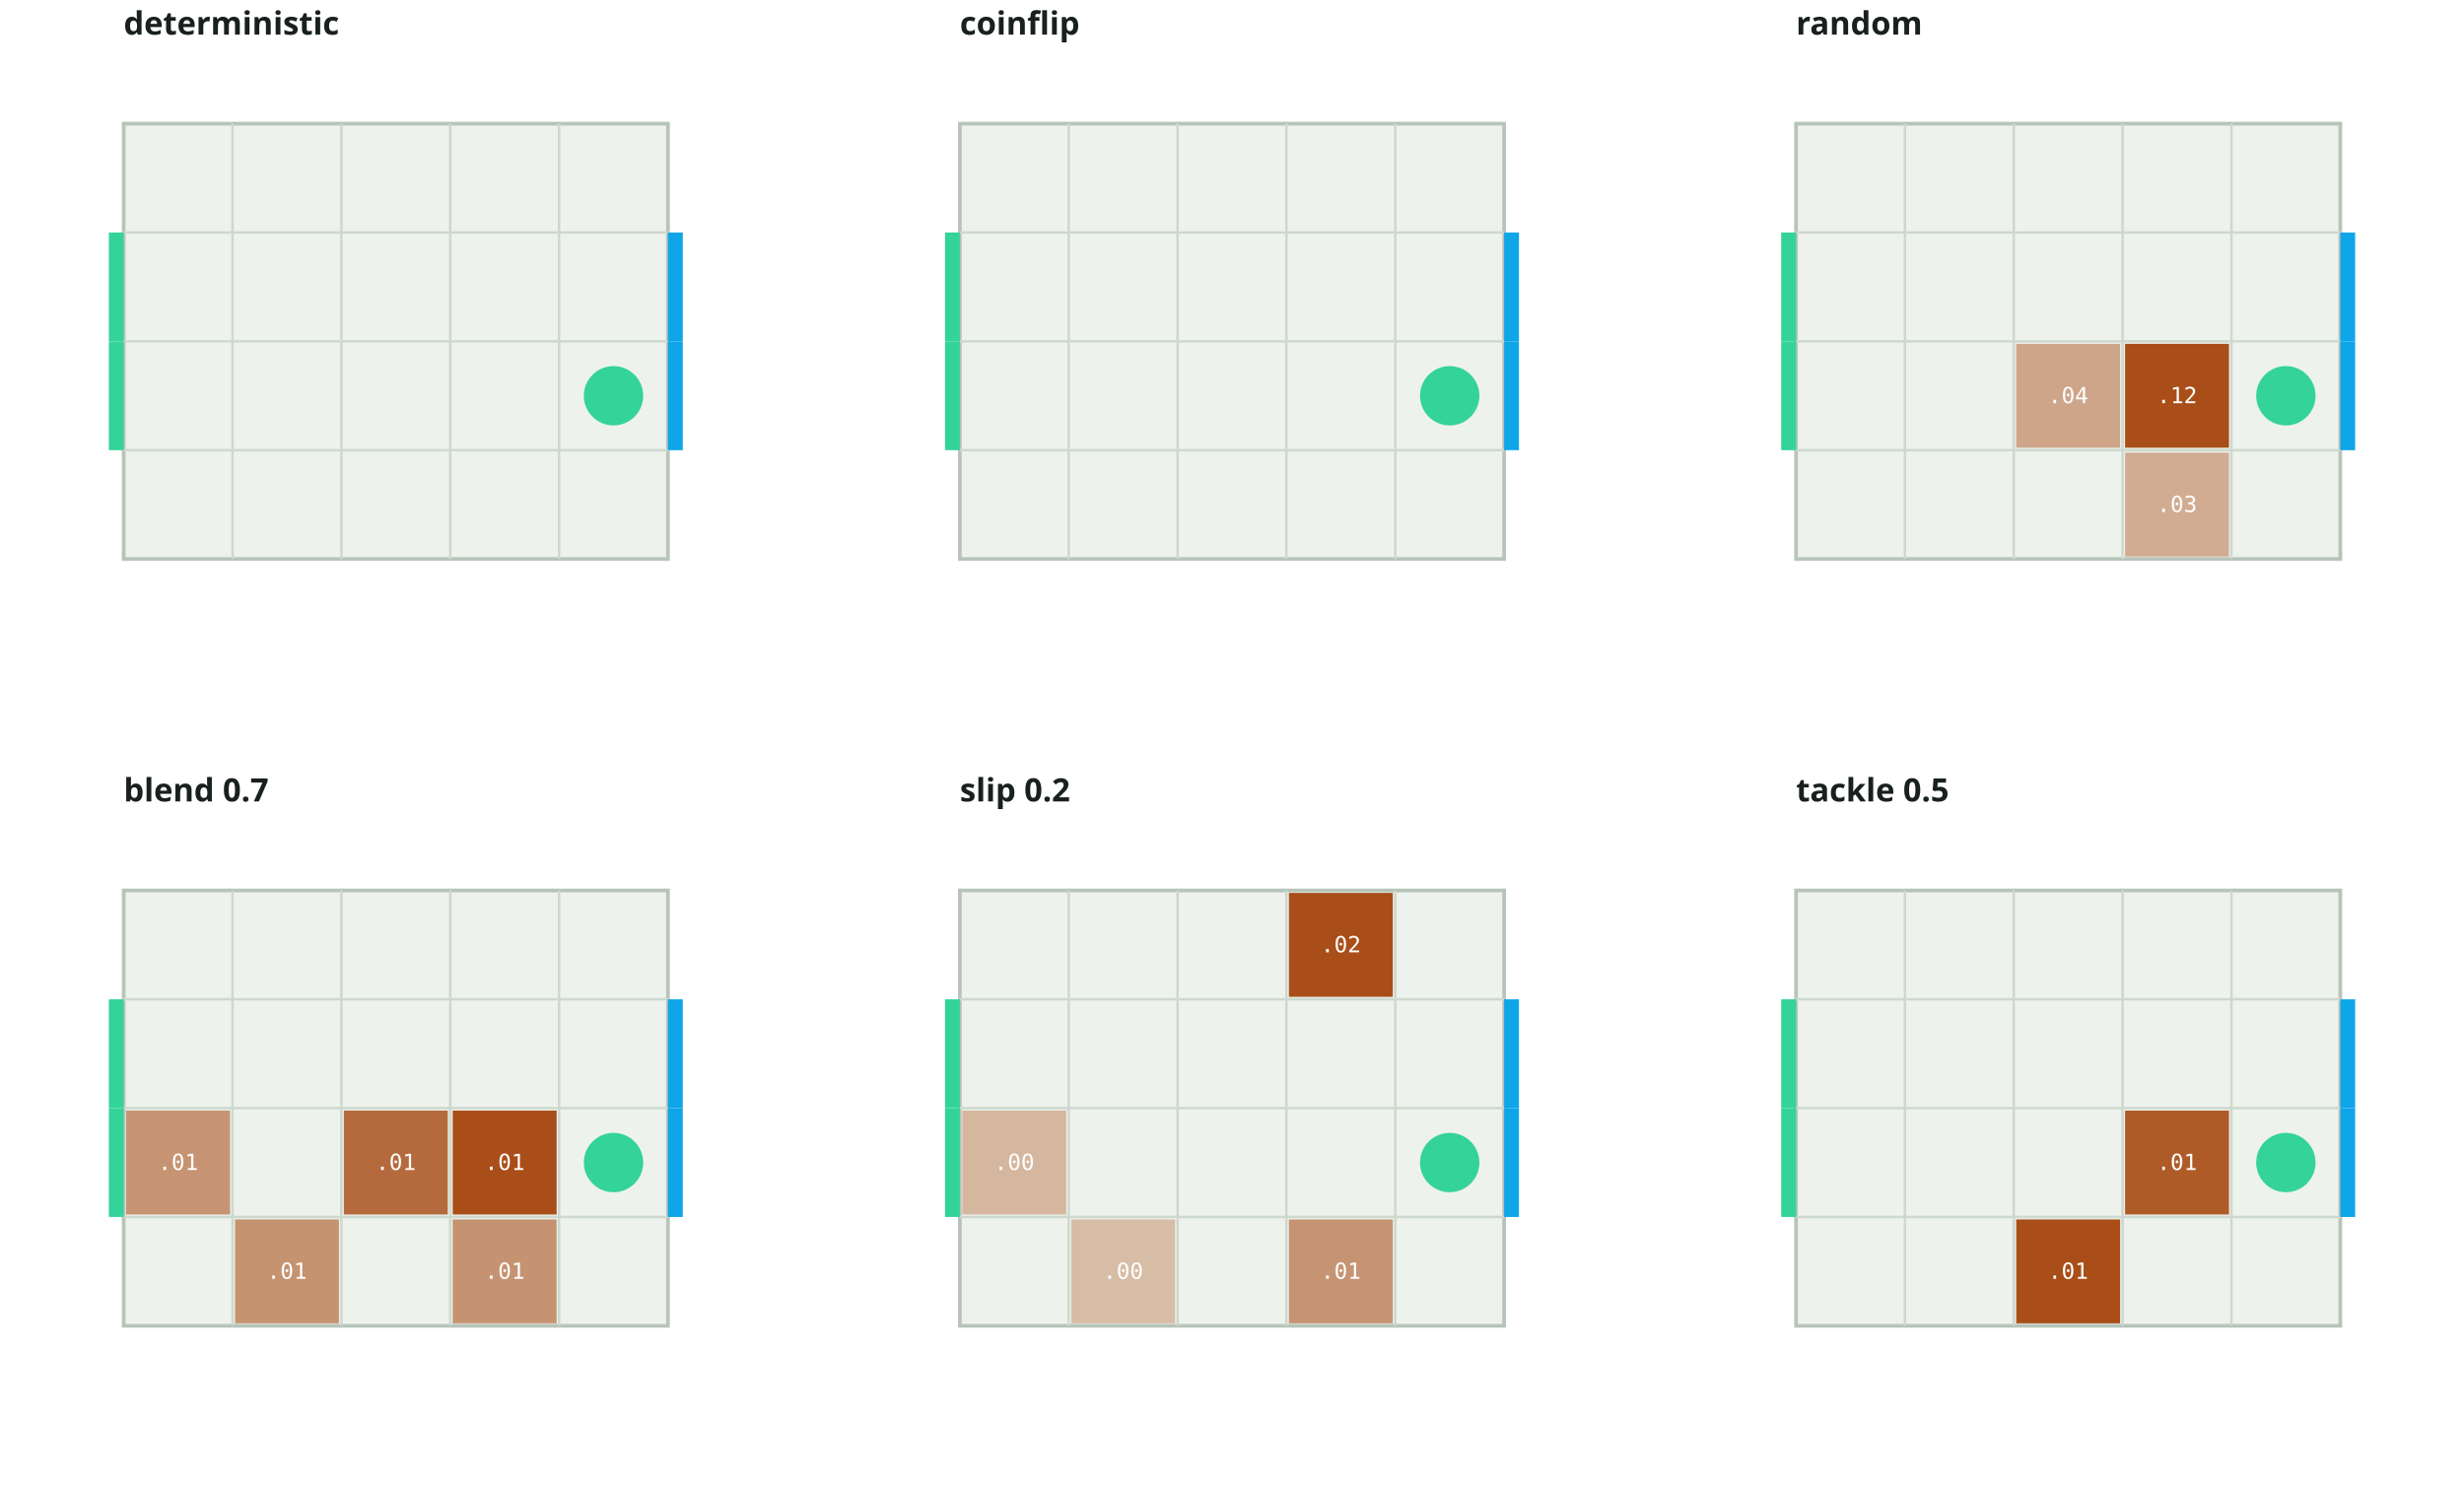
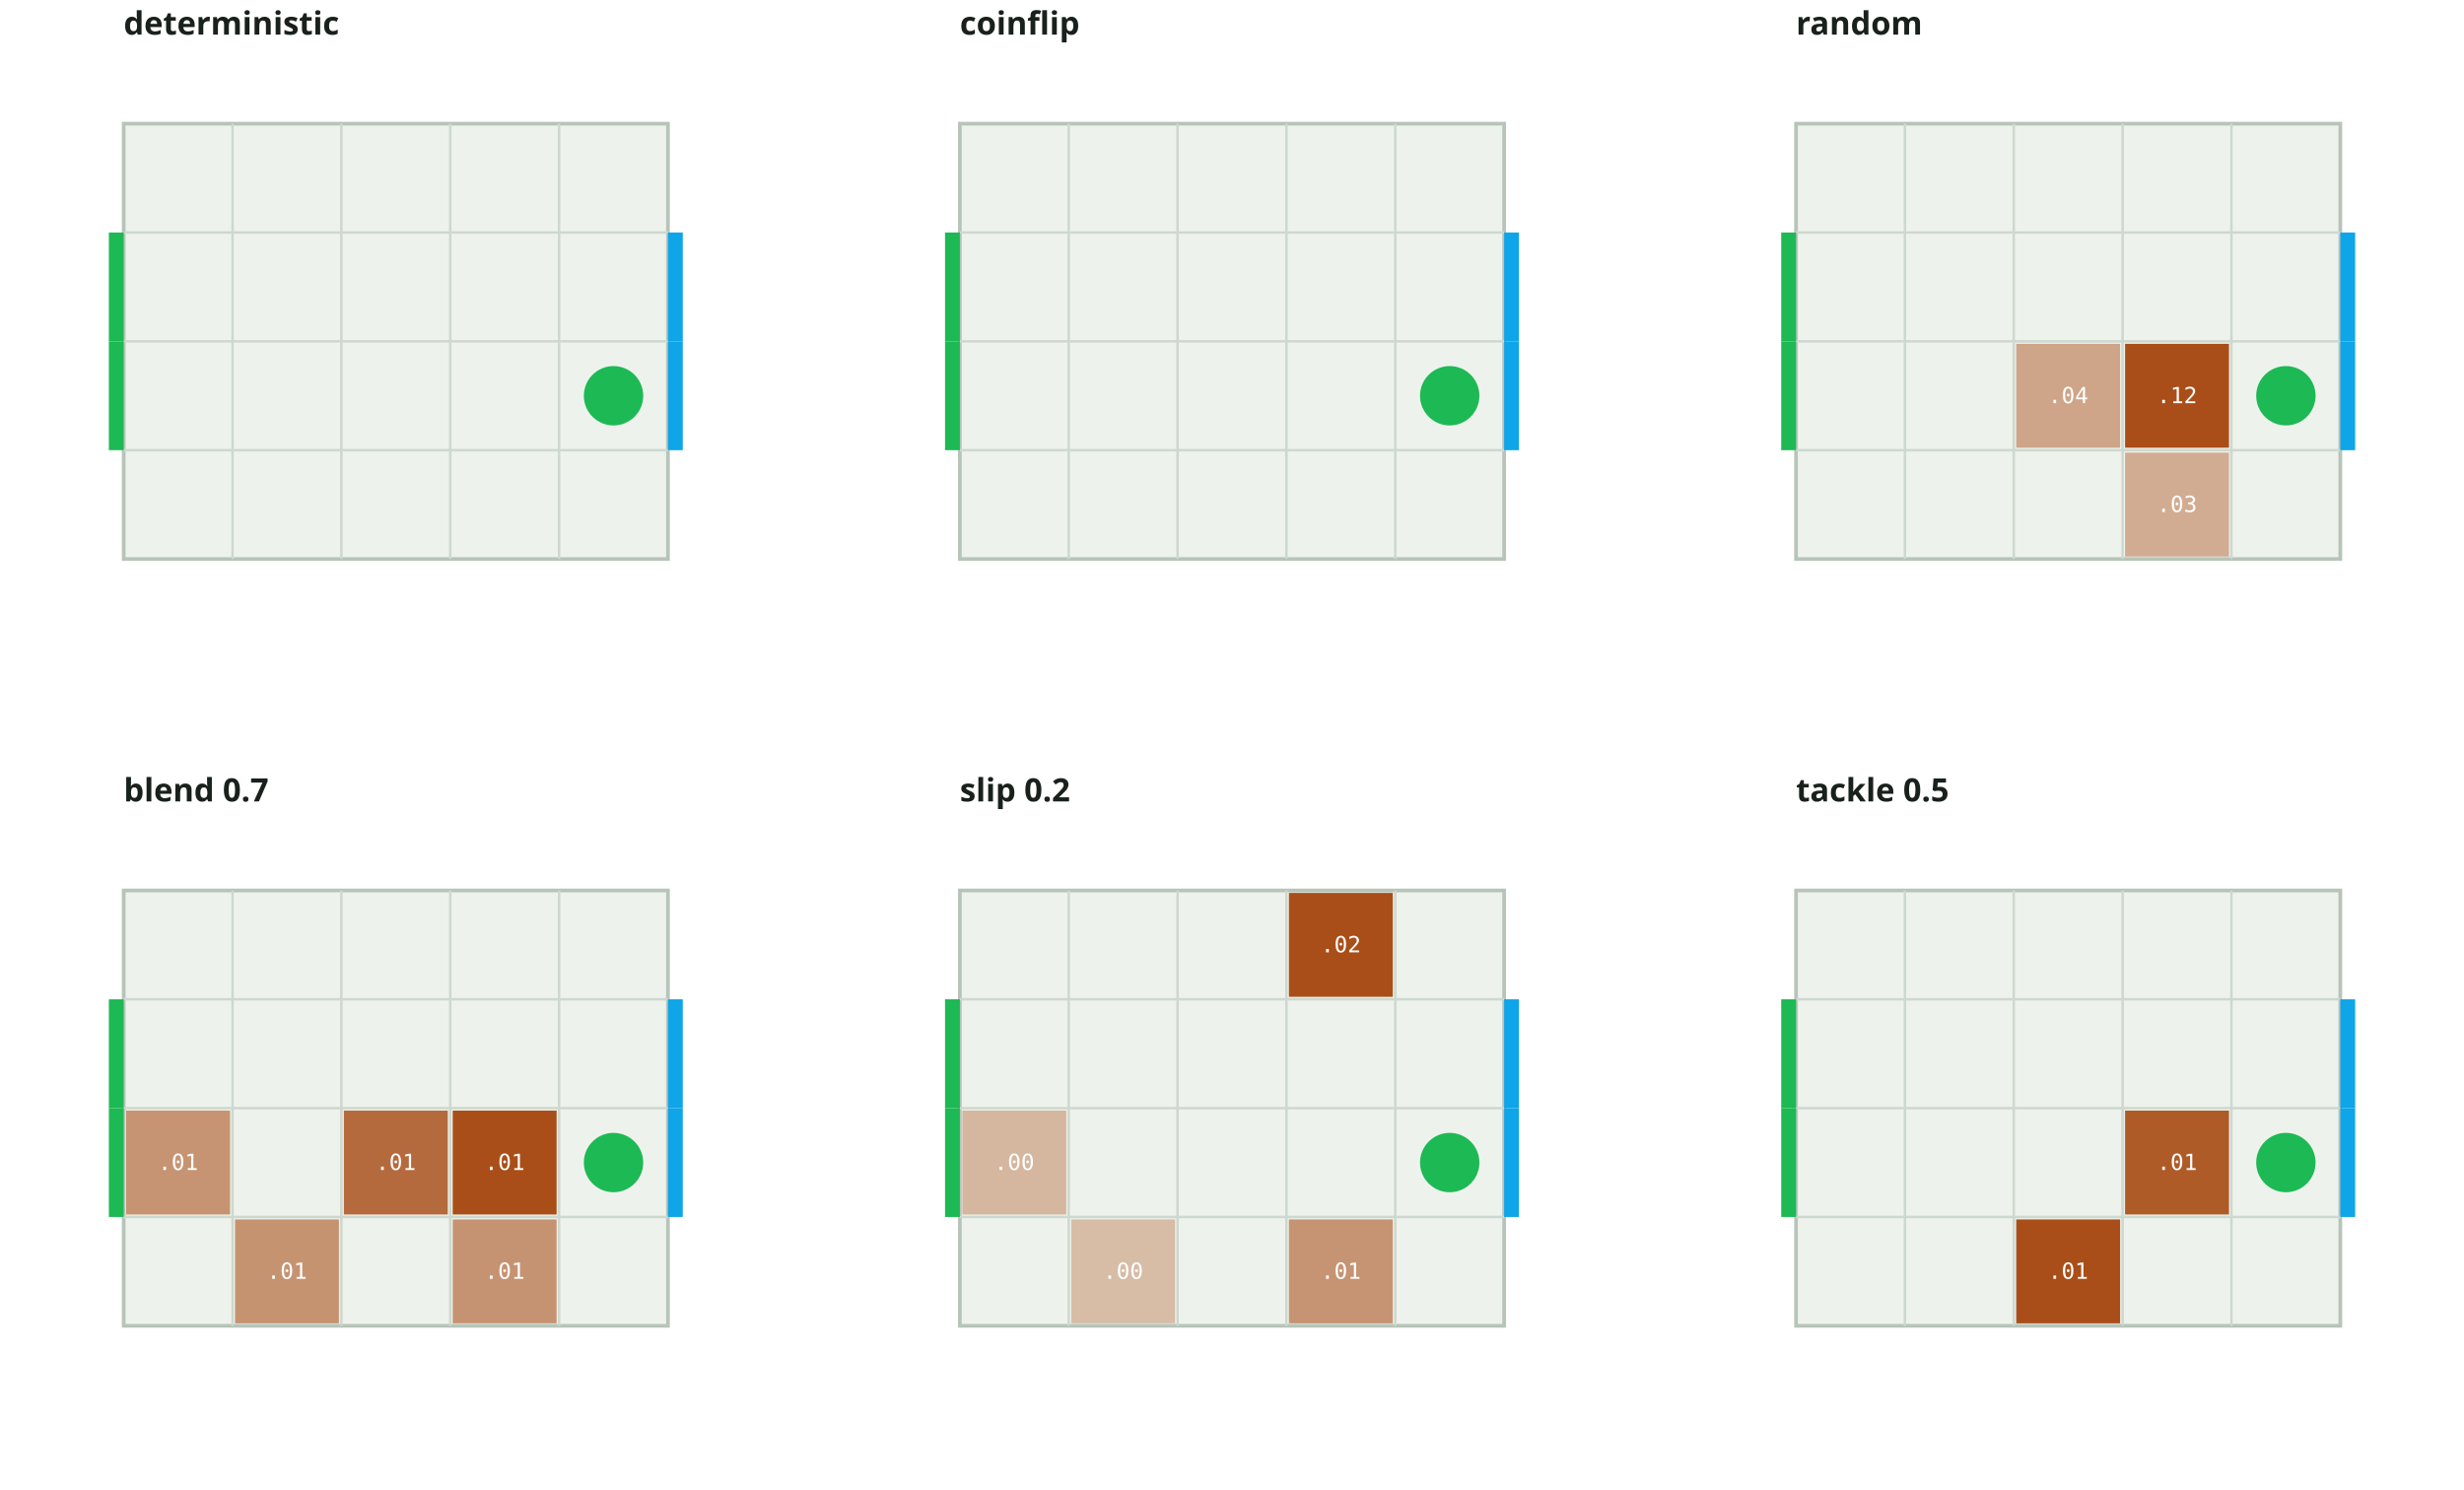
<svg xmlns="http://www.w3.org/2000/svg" viewBox="0 0 996 602" role="img" aria-label="panel">
  <g transform="translate(20.0 20.0)">
    <clipPath id="pnl0">
      <rect x="-20.0" y="-20.0" width="320.0" height="292.0" />
    </clipPath>
    <g clip-path="url(#pnl0)">
      <rect x="30" y="30" width="220" height="176" fill="var(--tint, #eef2ec)" stroke="var(--rule-strong, #b7c4b9)" stroke-width="1.5" />
      <line x1="74" y1="30" x2="74" y2="206" stroke="var(--rule, #cdd8ce)" stroke-width="1" />
      <line x1="118" y1="30" x2="118" y2="206" stroke="var(--rule, #cdd8ce)" stroke-width="1" />
      <line x1="162" y1="30" x2="162" y2="206" stroke="var(--rule, #cdd8ce)" stroke-width="1" />
      <line x1="206" y1="30" x2="206" y2="206" stroke="var(--rule, #cdd8ce)" stroke-width="1" />
      <line x1="30" y1="74" x2="250" y2="74" stroke="var(--rule, #cdd8ce)" stroke-width="1" />
      <line x1="30" y1="118" x2="250" y2="118" stroke="var(--rule, #cdd8ce)" stroke-width="1" />
      <line x1="30" y1="162" x2="250" y2="162" stroke="var(--rule, #cdd8ce)" stroke-width="1" />
-       <rect x="24" y="118" width="6" height="44" fill="var(--p1, #34D399)" />
-       <rect x="250" y="118" width="6" height="44" fill="var(--p0, #0EA5E9)" />
-       <rect x="24" y="74" width="6" height="44" fill="var(--p1, #34D399)" />
+       <rect x="24" y="118" width="6" height="44" fill="var(--p1, #1DB954)" />
+       <rect x="250" y="118" width="6" height="44" fill="var(--p0, #0EA5E9)" />
+       <rect x="24" y="74" width="6" height="44" fill="var(--p1, #1DB954)" />
      <rect x="250" y="74" width="6" height="44" fill="var(--p0, #0EA5E9)" />
      <rect x="31" y="163" width="42" height="42" fill="#eef2ec" />
      <rect x="31" y="119" width="42" height="42" fill="#eef2ec" />
      <rect x="31" y="75" width="42" height="42" fill="#eef2ec" />
      <rect x="31" y="31" width="42" height="42" fill="#eef2ec" />
      <rect x="75" y="163" width="42" height="42" fill="#eef2ec" />
      <rect x="75" y="119" width="42" height="42" fill="#eef2ec" />
      <rect x="75" y="75" width="42" height="42" fill="#eef2ec" />
      <rect x="75" y="31" width="42" height="42" fill="#eef2ec" />
      <rect x="119" y="163" width="42" height="42" fill="#eef2ec" />
      <rect x="119" y="119" width="42" height="42" fill="#eef2ec" />
      <rect x="119" y="75" width="42" height="42" fill="#eef2ec" />
      <rect x="119" y="31" width="42" height="42" fill="#eef2ec" />
      <rect x="163" y="163" width="42" height="42" fill="#eef2ec" />
      <rect x="163" y="119" width="42" height="42" fill="#eef2ec" />
      <rect x="163" y="75" width="42" height="42" fill="#eef2ec" />
      <rect x="163" y="31" width="42" height="42" fill="#eef2ec" />
      <rect x="207" y="163" width="42" height="42" fill="#eef2ec" />
      <rect x="207" y="75" width="42" height="42" fill="#eef2ec" />
      <rect x="207" y="31" width="42" height="42" fill="#eef2ec" />
-       <circle cx="228.0" cy="140.0" r="12" fill="var(--p1, #34D399)" />
+       <circle cx="228.0" cy="140.0" r="12" fill="var(--p1, #1DB954)" />
      <text x="30" y="-6" font-family="Barlow Semi Condensed,sans-serif" font-weight="600" font-size="13" fill="var(--ink, #19211c)">deterministic</text>
    </g>
  </g>
  <g transform="translate(358.0 20.0)">
    <clipPath id="pnl1">
      <rect x="-20.0" y="-20.0" width="320.0" height="292.0" />
    </clipPath>
    <g clip-path="url(#pnl1)">
      <rect x="30" y="30" width="220" height="176" fill="var(--tint, #eef2ec)" stroke="var(--rule-strong, #b7c4b9)" stroke-width="1.5" />
      <line x1="74" y1="30" x2="74" y2="206" stroke="var(--rule, #cdd8ce)" stroke-width="1" />
      <line x1="118" y1="30" x2="118" y2="206" stroke="var(--rule, #cdd8ce)" stroke-width="1" />
      <line x1="162" y1="30" x2="162" y2="206" stroke="var(--rule, #cdd8ce)" stroke-width="1" />
      <line x1="206" y1="30" x2="206" y2="206" stroke="var(--rule, #cdd8ce)" stroke-width="1" />
      <line x1="30" y1="74" x2="250" y2="74" stroke="var(--rule, #cdd8ce)" stroke-width="1" />
      <line x1="30" y1="118" x2="250" y2="118" stroke="var(--rule, #cdd8ce)" stroke-width="1" />
      <line x1="30" y1="162" x2="250" y2="162" stroke="var(--rule, #cdd8ce)" stroke-width="1" />
-       <rect x="24" y="118" width="6" height="44" fill="var(--p1, #34D399)" />
-       <rect x="250" y="118" width="6" height="44" fill="var(--p0, #0EA5E9)" />
-       <rect x="24" y="74" width="6" height="44" fill="var(--p1, #34D399)" />
+       <rect x="24" y="118" width="6" height="44" fill="var(--p1, #1DB954)" />
+       <rect x="250" y="118" width="6" height="44" fill="var(--p0, #0EA5E9)" />
+       <rect x="24" y="74" width="6" height="44" fill="var(--p1, #1DB954)" />
      <rect x="250" y="74" width="6" height="44" fill="var(--p0, #0EA5E9)" />
      <rect x="31" y="163" width="42" height="42" fill="#eef2ec" />
      <rect x="31" y="119" width="42" height="42" fill="#eef2ec" />
      <rect x="31" y="75" width="42" height="42" fill="#eef2ec" />
      <rect x="31" y="31" width="42" height="42" fill="#eef2ec" />
      <rect x="75" y="163" width="42" height="42" fill="#eef2ec" />
      <rect x="75" y="119" width="42" height="42" fill="#eef2ec" />
      <rect x="75" y="75" width="42" height="42" fill="#eef2ec" />
      <rect x="75" y="31" width="42" height="42" fill="#eef2ec" />
      <rect x="119" y="163" width="42" height="42" fill="#eef2ec" />
      <rect x="119" y="119" width="42" height="42" fill="#eef2ec" />
      <rect x="119" y="75" width="42" height="42" fill="#eef2ec" />
      <rect x="119" y="31" width="42" height="42" fill="#eef2ec" />
      <rect x="163" y="163" width="42" height="42" fill="#eef2ec" />
      <rect x="163" y="119" width="42" height="42" fill="#eef2ec" />
      <rect x="163" y="75" width="42" height="42" fill="#eef2ec" />
      <rect x="163" y="31" width="42" height="42" fill="#eef2ec" />
      <rect x="207" y="163" width="42" height="42" fill="#eef2ec" />
      <rect x="207" y="75" width="42" height="42" fill="#eef2ec" />
      <rect x="207" y="31" width="42" height="42" fill="#eef2ec" />
-       <circle cx="228.0" cy="140.0" r="12" fill="var(--p1, #34D399)" />
+       <circle cx="228.0" cy="140.0" r="12" fill="var(--p1, #1DB954)" />
      <text x="30" y="-6" font-family="Barlow Semi Condensed,sans-serif" font-weight="600" font-size="13" fill="var(--ink, #19211c)">coinflip</text>
    </g>
  </g>
  <g transform="translate(696.0 20.0)">
    <clipPath id="pnl2">
      <rect x="-20.0" y="-20.0" width="320.0" height="292.0" />
    </clipPath>
    <g clip-path="url(#pnl2)">
      <rect x="30" y="30" width="220" height="176" fill="var(--tint, #eef2ec)" stroke="var(--rule-strong, #b7c4b9)" stroke-width="1.5" />
      <line x1="74" y1="30" x2="74" y2="206" stroke="var(--rule, #cdd8ce)" stroke-width="1" />
      <line x1="118" y1="30" x2="118" y2="206" stroke="var(--rule, #cdd8ce)" stroke-width="1" />
      <line x1="162" y1="30" x2="162" y2="206" stroke="var(--rule, #cdd8ce)" stroke-width="1" />
      <line x1="206" y1="30" x2="206" y2="206" stroke="var(--rule, #cdd8ce)" stroke-width="1" />
      <line x1="30" y1="74" x2="250" y2="74" stroke="var(--rule, #cdd8ce)" stroke-width="1" />
      <line x1="30" y1="118" x2="250" y2="118" stroke="var(--rule, #cdd8ce)" stroke-width="1" />
      <line x1="30" y1="162" x2="250" y2="162" stroke="var(--rule, #cdd8ce)" stroke-width="1" />
-       <rect x="24" y="118" width="6" height="44" fill="var(--p1, #34D399)" />
-       <rect x="250" y="118" width="6" height="44" fill="var(--p0, #0EA5E9)" />
-       <rect x="24" y="74" width="6" height="44" fill="var(--p1, #34D399)" />
+       <rect x="24" y="118" width="6" height="44" fill="var(--p1, #1DB954)" />
+       <rect x="250" y="118" width="6" height="44" fill="var(--p0, #0EA5E9)" />
+       <rect x="24" y="74" width="6" height="44" fill="var(--p1, #1DB954)" />
      <rect x="250" y="74" width="6" height="44" fill="var(--p0, #0EA5E9)" />
      <rect x="31" y="163" width="42" height="42" fill="#eef2ec" />
      <rect x="31" y="119" width="42" height="42" fill="#eef2ec" />
      <rect x="31" y="75" width="42" height="42" fill="#eef2ec" />
      <rect x="31" y="31" width="42" height="42" fill="#eef2ec" />
      <rect x="75" y="163" width="42" height="42" fill="#eef2ec" />
      <rect x="75" y="119" width="42" height="42" fill="#eef2ec" />
      <rect x="75" y="75" width="42" height="42" fill="#eef2ec" />
      <rect x="75" y="31" width="42" height="42" fill="#eef2ec" />
      <rect x="119" y="163" width="42" height="42" fill="#eef2ec" />
      <rect x="119" y="119" width="42" height="42" fill="#cea588" />
      <text x="140" y="143" text-anchor="middle" font-family="ui-monospace,monospace" font-size="9" fill="var(--paper, #ffffff)">.04</text>
      <rect x="119" y="75" width="42" height="42" fill="#eef2ec" />
      <rect x="119" y="31" width="42" height="42" fill="#eef2ec" />
      <rect x="163" y="163" width="42" height="42" fill="#d1ac92" />
      <text x="184" y="187" text-anchor="middle" font-family="ui-monospace,monospace" font-size="9" fill="var(--paper, #ffffff)">.03</text>
      <rect x="163" y="119" width="42" height="42" fill="#a94e18" />
      <text x="184" y="143" text-anchor="middle" font-family="ui-monospace,monospace" font-size="9" fill="var(--paper, #ffffff)">.12</text>
      <rect x="163" y="75" width="42" height="42" fill="#eef2ec" />
      <rect x="163" y="31" width="42" height="42" fill="#eef2ec" />
      <rect x="207" y="163" width="42" height="42" fill="#eef2ec" />
      <rect x="207" y="75" width="42" height="42" fill="#eef2ec" />
      <rect x="207" y="31" width="42" height="42" fill="#eef2ec" />
-       <circle cx="228.0" cy="140.0" r="12" fill="var(--p1, #34D399)" />
+       <circle cx="228.0" cy="140.0" r="12" fill="var(--p1, #1DB954)" />
      <text x="30" y="-6" font-family="Barlow Semi Condensed,sans-serif" font-weight="600" font-size="13" fill="var(--ink, #19211c)">random</text>
    </g>
  </g>
  <g transform="translate(20.0 330.0)">
    <clipPath id="pnl3">
      <rect x="-20.0" y="-20.0" width="320.0" height="292.0" />
    </clipPath>
    <g clip-path="url(#pnl3)">
      <rect x="30" y="30" width="220" height="176" fill="var(--tint, #eef2ec)" stroke="var(--rule-strong, #b7c4b9)" stroke-width="1.5" />
      <line x1="74" y1="30" x2="74" y2="206" stroke="var(--rule, #cdd8ce)" stroke-width="1" />
      <line x1="118" y1="30" x2="118" y2="206" stroke="var(--rule, #cdd8ce)" stroke-width="1" />
      <line x1="162" y1="30" x2="162" y2="206" stroke="var(--rule, #cdd8ce)" stroke-width="1" />
      <line x1="206" y1="30" x2="206" y2="206" stroke="var(--rule, #cdd8ce)" stroke-width="1" />
      <line x1="30" y1="74" x2="250" y2="74" stroke="var(--rule, #cdd8ce)" stroke-width="1" />
      <line x1="30" y1="118" x2="250" y2="118" stroke="var(--rule, #cdd8ce)" stroke-width="1" />
      <line x1="30" y1="162" x2="250" y2="162" stroke="var(--rule, #cdd8ce)" stroke-width="1" />
-       <rect x="24" y="118" width="6" height="44" fill="var(--p1, #34D399)" />
-       <rect x="250" y="118" width="6" height="44" fill="var(--p0, #0EA5E9)" />
-       <rect x="24" y="74" width="6" height="44" fill="var(--p1, #34D399)" />
+       <rect x="24" y="118" width="6" height="44" fill="var(--p1, #1DB954)" />
+       <rect x="250" y="118" width="6" height="44" fill="var(--p0, #0EA5E9)" />
+       <rect x="24" y="74" width="6" height="44" fill="var(--p1, #1DB954)" />
      <rect x="250" y="74" width="6" height="44" fill="var(--p0, #0EA5E9)" />
      <rect x="31" y="163" width="42" height="42" fill="#eef2ec" />
      <rect x="31" y="119" width="42" height="42" fill="#c69472" />
      <text x="52" y="143" text-anchor="middle" font-family="ui-monospace,monospace" font-size="9" fill="var(--paper, #ffffff)">.01</text>
      <rect x="31" y="75" width="42" height="42" fill="#eef2ec" />
      <rect x="31" y="31" width="42" height="42" fill="#eef2ec" />
      <rect x="75" y="163" width="42" height="42" fill="#c69371" />
      <text x="96" y="187" text-anchor="middle" font-family="ui-monospace,monospace" font-size="9" fill="var(--paper, #ffffff)">.01</text>
      <rect x="75" y="119" width="42" height="42" fill="#eef2ec" />
      <rect x="75" y="75" width="42" height="42" fill="#eef2ec" />
      <rect x="75" y="31" width="42" height="42" fill="#eef2ec" />
      <rect x="119" y="163" width="42" height="42" fill="#eef2ec" />
      <rect x="119" y="119" width="42" height="42" fill="#b56a3d" />
      <text x="140" y="143" text-anchor="middle" font-family="ui-monospace,monospace" font-size="9" fill="var(--paper, #ffffff)">.01</text>
      <rect x="119" y="75" width="42" height="42" fill="#eef2ec" />
      <rect x="119" y="31" width="42" height="42" fill="#eef2ec" />
      <rect x="163" y="163" width="42" height="42" fill="#c69372" />
      <text x="184" y="187" text-anchor="middle" font-family="ui-monospace,monospace" font-size="9" fill="var(--paper, #ffffff)">.01</text>
      <rect x="163" y="119" width="42" height="42" fill="#a94e18" />
      <text x="184" y="143" text-anchor="middle" font-family="ui-monospace,monospace" font-size="9" fill="var(--paper, #ffffff)">.01</text>
      <rect x="163" y="75" width="42" height="42" fill="#eef2ec" />
      <rect x="163" y="31" width="42" height="42" fill="#eef2ec" />
      <rect x="207" y="163" width="42" height="42" fill="#eef2ec" />
      <rect x="207" y="75" width="42" height="42" fill="#eef2ec" />
      <rect x="207" y="31" width="42" height="42" fill="#eef2ec" />
-       <circle cx="228.0" cy="140.0" r="12" fill="var(--p1, #34D399)" />
+       <circle cx="228.0" cy="140.0" r="12" fill="var(--p1, #1DB954)" />
      <text x="30" y="-6" font-family="Barlow Semi Condensed,sans-serif" font-weight="600" font-size="13" fill="var(--ink, #19211c)">blend 0.7</text>
    </g>
  </g>
  <g transform="translate(358.0 330.0)">
    <clipPath id="pnl4">
      <rect x="-20.0" y="-20.0" width="320.0" height="292.0" />
    </clipPath>
    <g clip-path="url(#pnl4)">
      <rect x="30" y="30" width="220" height="176" fill="var(--tint, #eef2ec)" stroke="var(--rule-strong, #b7c4b9)" stroke-width="1.5" />
      <line x1="74" y1="30" x2="74" y2="206" stroke="var(--rule, #cdd8ce)" stroke-width="1" />
      <line x1="118" y1="30" x2="118" y2="206" stroke="var(--rule, #cdd8ce)" stroke-width="1" />
      <line x1="162" y1="30" x2="162" y2="206" stroke="var(--rule, #cdd8ce)" stroke-width="1" />
      <line x1="206" y1="30" x2="206" y2="206" stroke="var(--rule, #cdd8ce)" stroke-width="1" />
      <line x1="30" y1="74" x2="250" y2="74" stroke="var(--rule, #cdd8ce)" stroke-width="1" />
      <line x1="30" y1="118" x2="250" y2="118" stroke="var(--rule, #cdd8ce)" stroke-width="1" />
      <line x1="30" y1="162" x2="250" y2="162" stroke="var(--rule, #cdd8ce)" stroke-width="1" />
-       <rect x="24" y="118" width="6" height="44" fill="var(--p1, #34D399)" />
-       <rect x="250" y="118" width="6" height="44" fill="var(--p0, #0EA5E9)" />
-       <rect x="24" y="74" width="6" height="44" fill="var(--p1, #34D399)" />
+       <rect x="24" y="118" width="6" height="44" fill="var(--p1, #1DB954)" />
+       <rect x="250" y="118" width="6" height="44" fill="var(--p0, #0EA5E9)" />
+       <rect x="24" y="74" width="6" height="44" fill="var(--p1, #1DB954)" />
      <rect x="250" y="74" width="6" height="44" fill="var(--p0, #0EA5E9)" />
      <rect x="31" y="163" width="42" height="42" fill="#eef2ec" />
      <rect x="31" y="119" width="42" height="42" fill="#d5b69e" />
      <text x="52" y="143" text-anchor="middle" font-family="ui-monospace,monospace" font-size="9" fill="var(--paper, #ffffff)">.00</text>
      <rect x="31" y="75" width="42" height="42" fill="#eef2ec" />
      <rect x="31" y="31" width="42" height="42" fill="#eef2ec" />
      <rect x="75" y="163" width="42" height="42" fill="#d7bca6" />
      <text x="96" y="187" text-anchor="middle" font-family="ui-monospace,monospace" font-size="9" fill="var(--paper, #ffffff)">.00</text>
      <rect x="75" y="119" width="42" height="42" fill="#eef2ec" />
      <rect x="75" y="75" width="42" height="42" fill="#eef2ec" />
      <rect x="75" y="31" width="42" height="42" fill="#eef2ec" />
      <rect x="119" y="163" width="42" height="42" fill="#eef2ec" />
      <rect x="119" y="119" width="42" height="42" fill="#eef2ec" />
      <rect x="119" y="75" width="42" height="42" fill="#eef2ec" />
      <rect x="119" y="31" width="42" height="42" fill="#eef2ec" />
      <rect x="163" y="163" width="42" height="42" fill="#c69473" />
      <text x="184" y="187" text-anchor="middle" font-family="ui-monospace,monospace" font-size="9" fill="var(--paper, #ffffff)">.01</text>
      <rect x="163" y="119" width="42" height="42" fill="#eef2ec" />
      <rect x="163" y="75" width="42" height="42" fill="#eef2ec" />
      <rect x="163" y="31" width="42" height="42" fill="#a94e18" />
      <text x="184" y="55" text-anchor="middle" font-family="ui-monospace,monospace" font-size="9" fill="var(--paper, #ffffff)">.02</text>
      <rect x="207" y="163" width="42" height="42" fill="#eef2ec" />
      <rect x="207" y="75" width="42" height="42" fill="#eef2ec" />
      <rect x="207" y="31" width="42" height="42" fill="#eef2ec" />
-       <circle cx="228.0" cy="140.0" r="12" fill="var(--p1, #34D399)" />
+       <circle cx="228.0" cy="140.0" r="12" fill="var(--p1, #1DB954)" />
      <text x="30" y="-6" font-family="Barlow Semi Condensed,sans-serif" font-weight="600" font-size="13" fill="var(--ink, #19211c)">slip 0.2</text>
    </g>
  </g>
  <g transform="translate(696.0 330.0)">
    <clipPath id="pnl5">
      <rect x="-20.0" y="-20.0" width="320.0" height="292.0" />
    </clipPath>
    <g clip-path="url(#pnl5)">
      <rect x="30" y="30" width="220" height="176" fill="var(--tint, #eef2ec)" stroke="var(--rule-strong, #b7c4b9)" stroke-width="1.5" />
      <line x1="74" y1="30" x2="74" y2="206" stroke="var(--rule, #cdd8ce)" stroke-width="1" />
      <line x1="118" y1="30" x2="118" y2="206" stroke="var(--rule, #cdd8ce)" stroke-width="1" />
      <line x1="162" y1="30" x2="162" y2="206" stroke="var(--rule, #cdd8ce)" stroke-width="1" />
      <line x1="206" y1="30" x2="206" y2="206" stroke="var(--rule, #cdd8ce)" stroke-width="1" />
      <line x1="30" y1="74" x2="250" y2="74" stroke="var(--rule, #cdd8ce)" stroke-width="1" />
      <line x1="30" y1="118" x2="250" y2="118" stroke="var(--rule, #cdd8ce)" stroke-width="1" />
      <line x1="30" y1="162" x2="250" y2="162" stroke="var(--rule, #cdd8ce)" stroke-width="1" />
-       <rect x="24" y="118" width="6" height="44" fill="var(--p1, #34D399)" />
-       <rect x="250" y="118" width="6" height="44" fill="var(--p0, #0EA5E9)" />
-       <rect x="24" y="74" width="6" height="44" fill="var(--p1, #34D399)" />
+       <rect x="24" y="118" width="6" height="44" fill="var(--p1, #1DB954)" />
+       <rect x="250" y="118" width="6" height="44" fill="var(--p0, #0EA5E9)" />
+       <rect x="24" y="74" width="6" height="44" fill="var(--p1, #1DB954)" />
      <rect x="250" y="74" width="6" height="44" fill="var(--p0, #0EA5E9)" />
      <rect x="31" y="163" width="42" height="42" fill="#eef2ec" />
      <rect x="31" y="119" width="42" height="42" fill="#eef2ec" />
      <rect x="31" y="75" width="42" height="42" fill="#eef2ec" />
      <rect x="31" y="31" width="42" height="42" fill="#eef2ec" />
      <rect x="75" y="163" width="42" height="42" fill="#eef2ec" />
      <rect x="75" y="119" width="42" height="42" fill="#eef2ec" />
      <rect x="75" y="75" width="42" height="42" fill="#eef2ec" />
      <rect x="75" y="31" width="42" height="42" fill="#eef2ec" />
      <rect x="119" y="163" width="42" height="42" fill="#a94e18" />
      <text x="140" y="187" text-anchor="middle" font-family="ui-monospace,monospace" font-size="9" fill="var(--paper, #ffffff)">.01</text>
      <rect x="119" y="119" width="42" height="42" fill="#eef2ec" />
      <rect x="119" y="75" width="42" height="42" fill="#eef2ec" />
      <rect x="119" y="31" width="42" height="42" fill="#eef2ec" />
      <rect x="163" y="163" width="42" height="42" fill="#eef2ec" />
      <rect x="163" y="119" width="42" height="42" fill="#ae5b28" />
      <text x="184" y="143" text-anchor="middle" font-family="ui-monospace,monospace" font-size="9" fill="var(--paper, #ffffff)">.01</text>
      <rect x="163" y="75" width="42" height="42" fill="#eef2ec" />
      <rect x="163" y="31" width="42" height="42" fill="#eef2ec" />
      <rect x="207" y="163" width="42" height="42" fill="#eef2ec" />
      <rect x="207" y="75" width="42" height="42" fill="#eef2ec" />
      <rect x="207" y="31" width="42" height="42" fill="#eef2ec" />
-       <circle cx="228.0" cy="140.0" r="12" fill="var(--p1, #34D399)" />
+       <circle cx="228.0" cy="140.0" r="12" fill="var(--p1, #1DB954)" />
      <text x="30" y="-6" font-family="Barlow Semi Condensed,sans-serif" font-weight="600" font-size="13" fill="var(--ink, #19211c)">tackle 0.5</text>
    </g>
  </g>
</svg>
